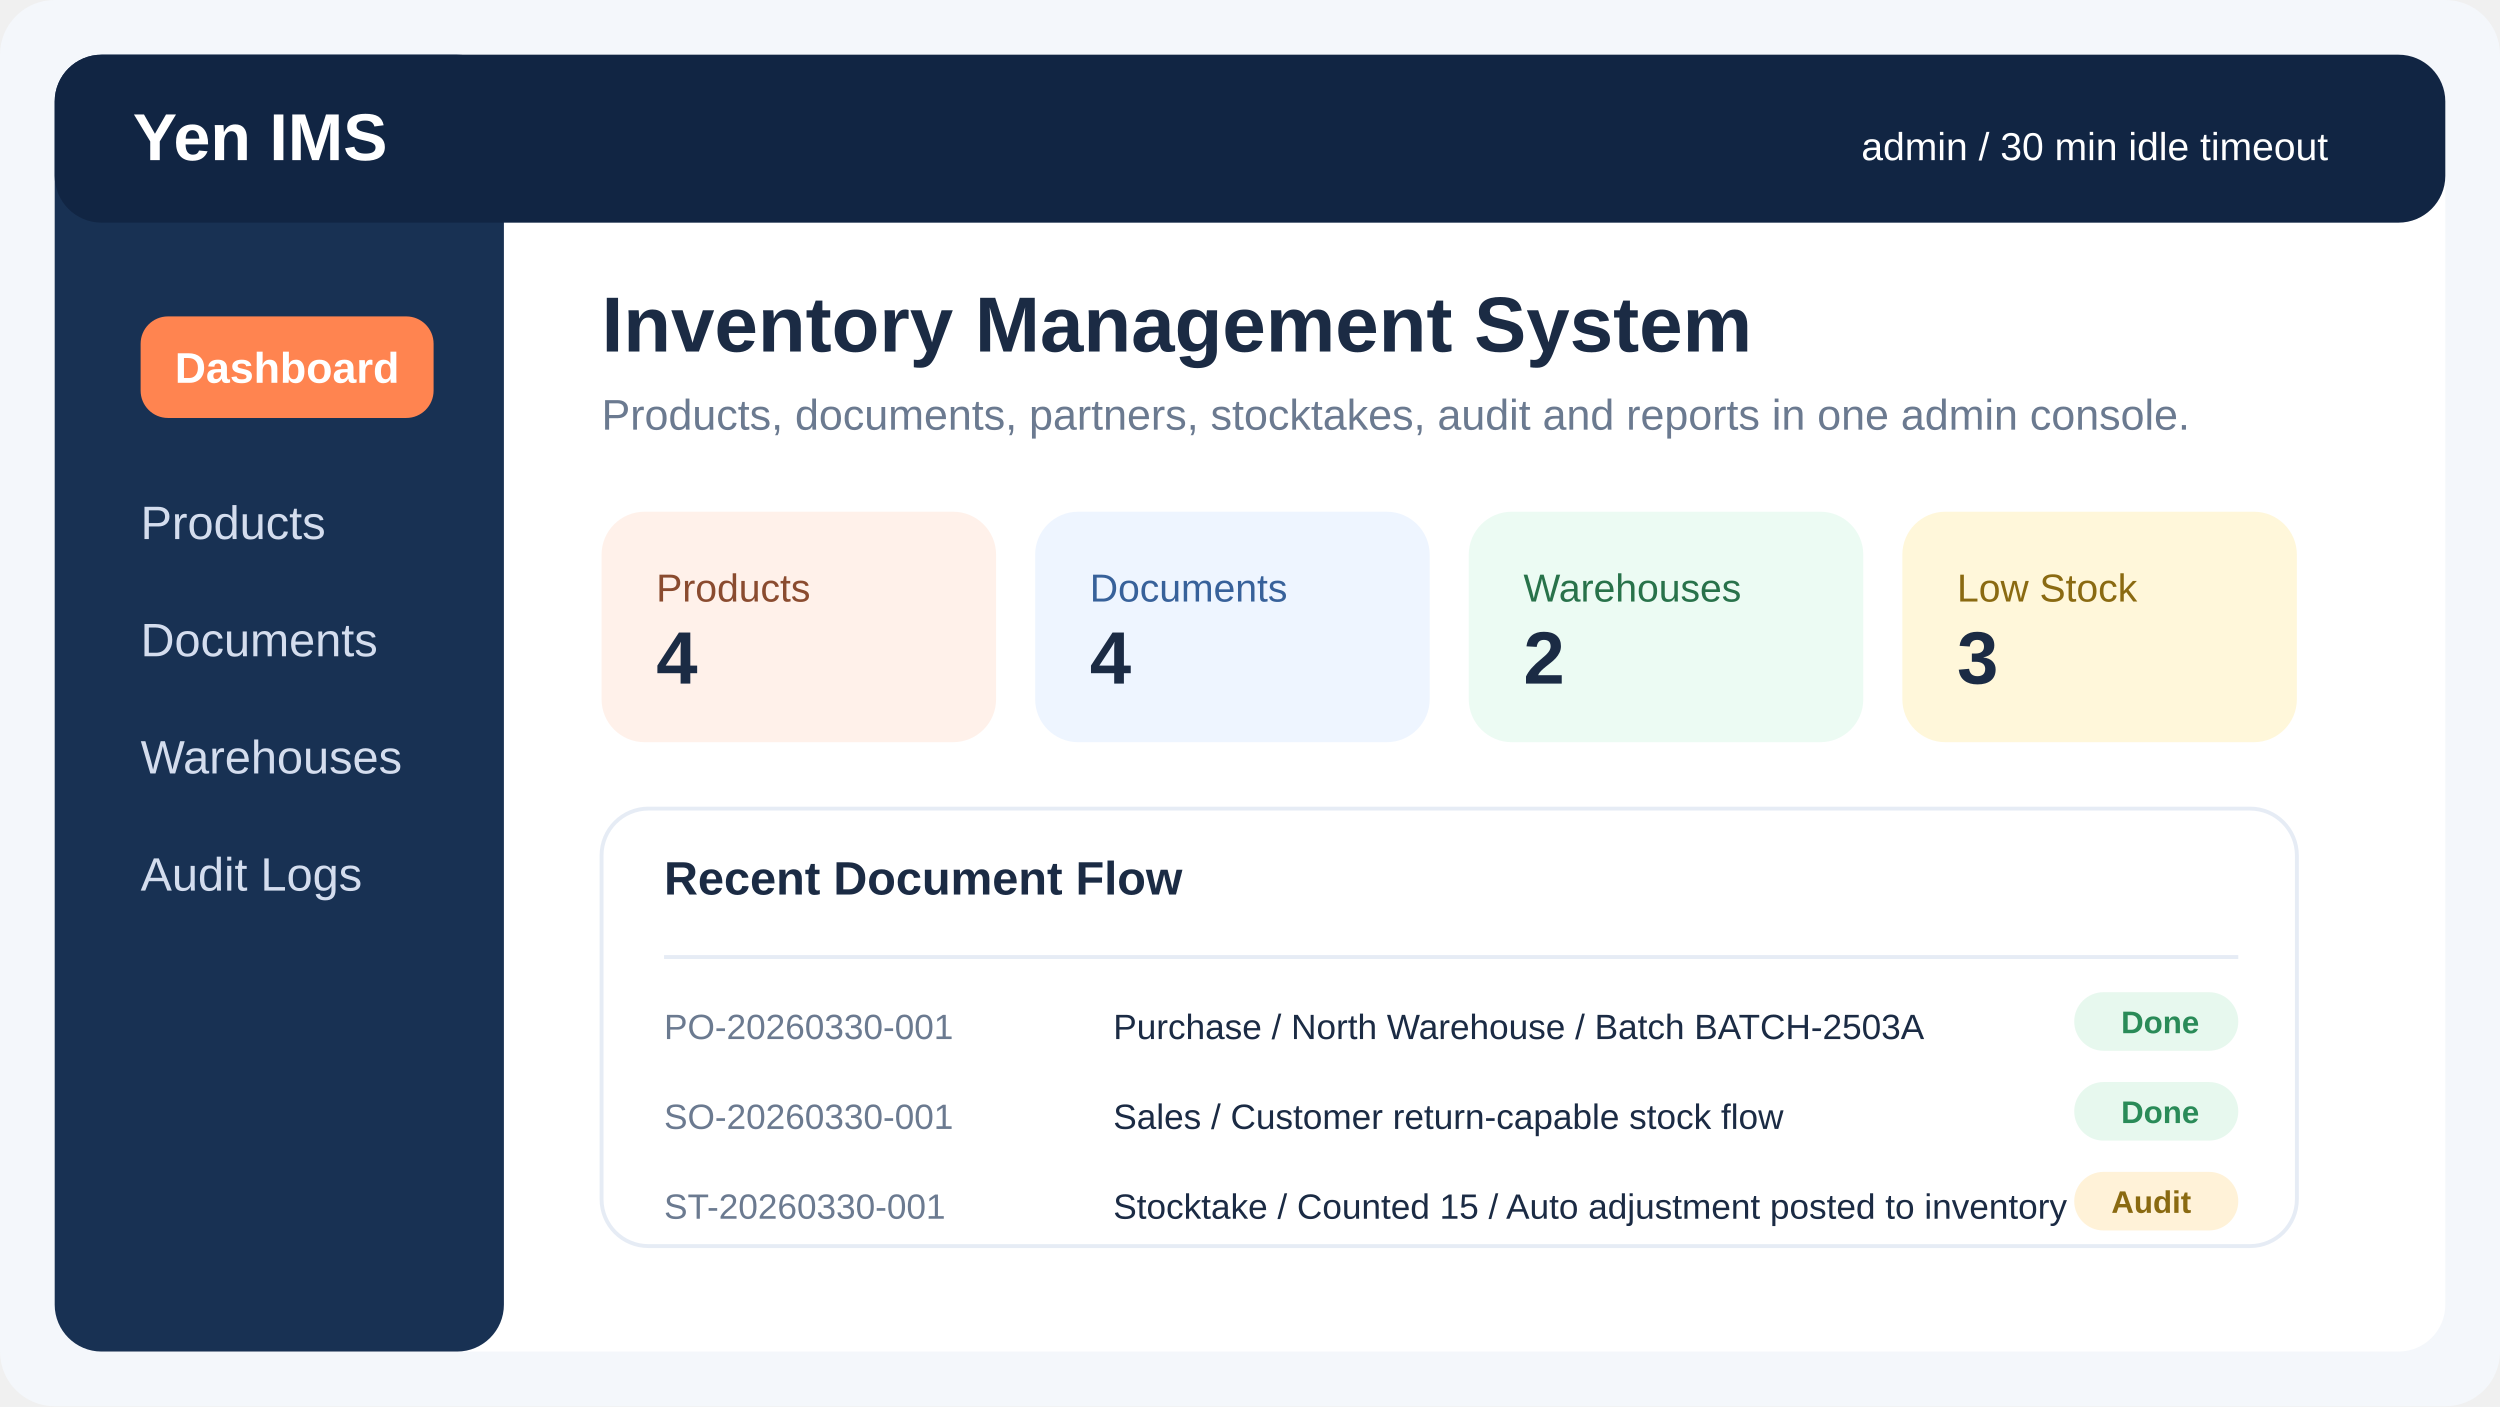
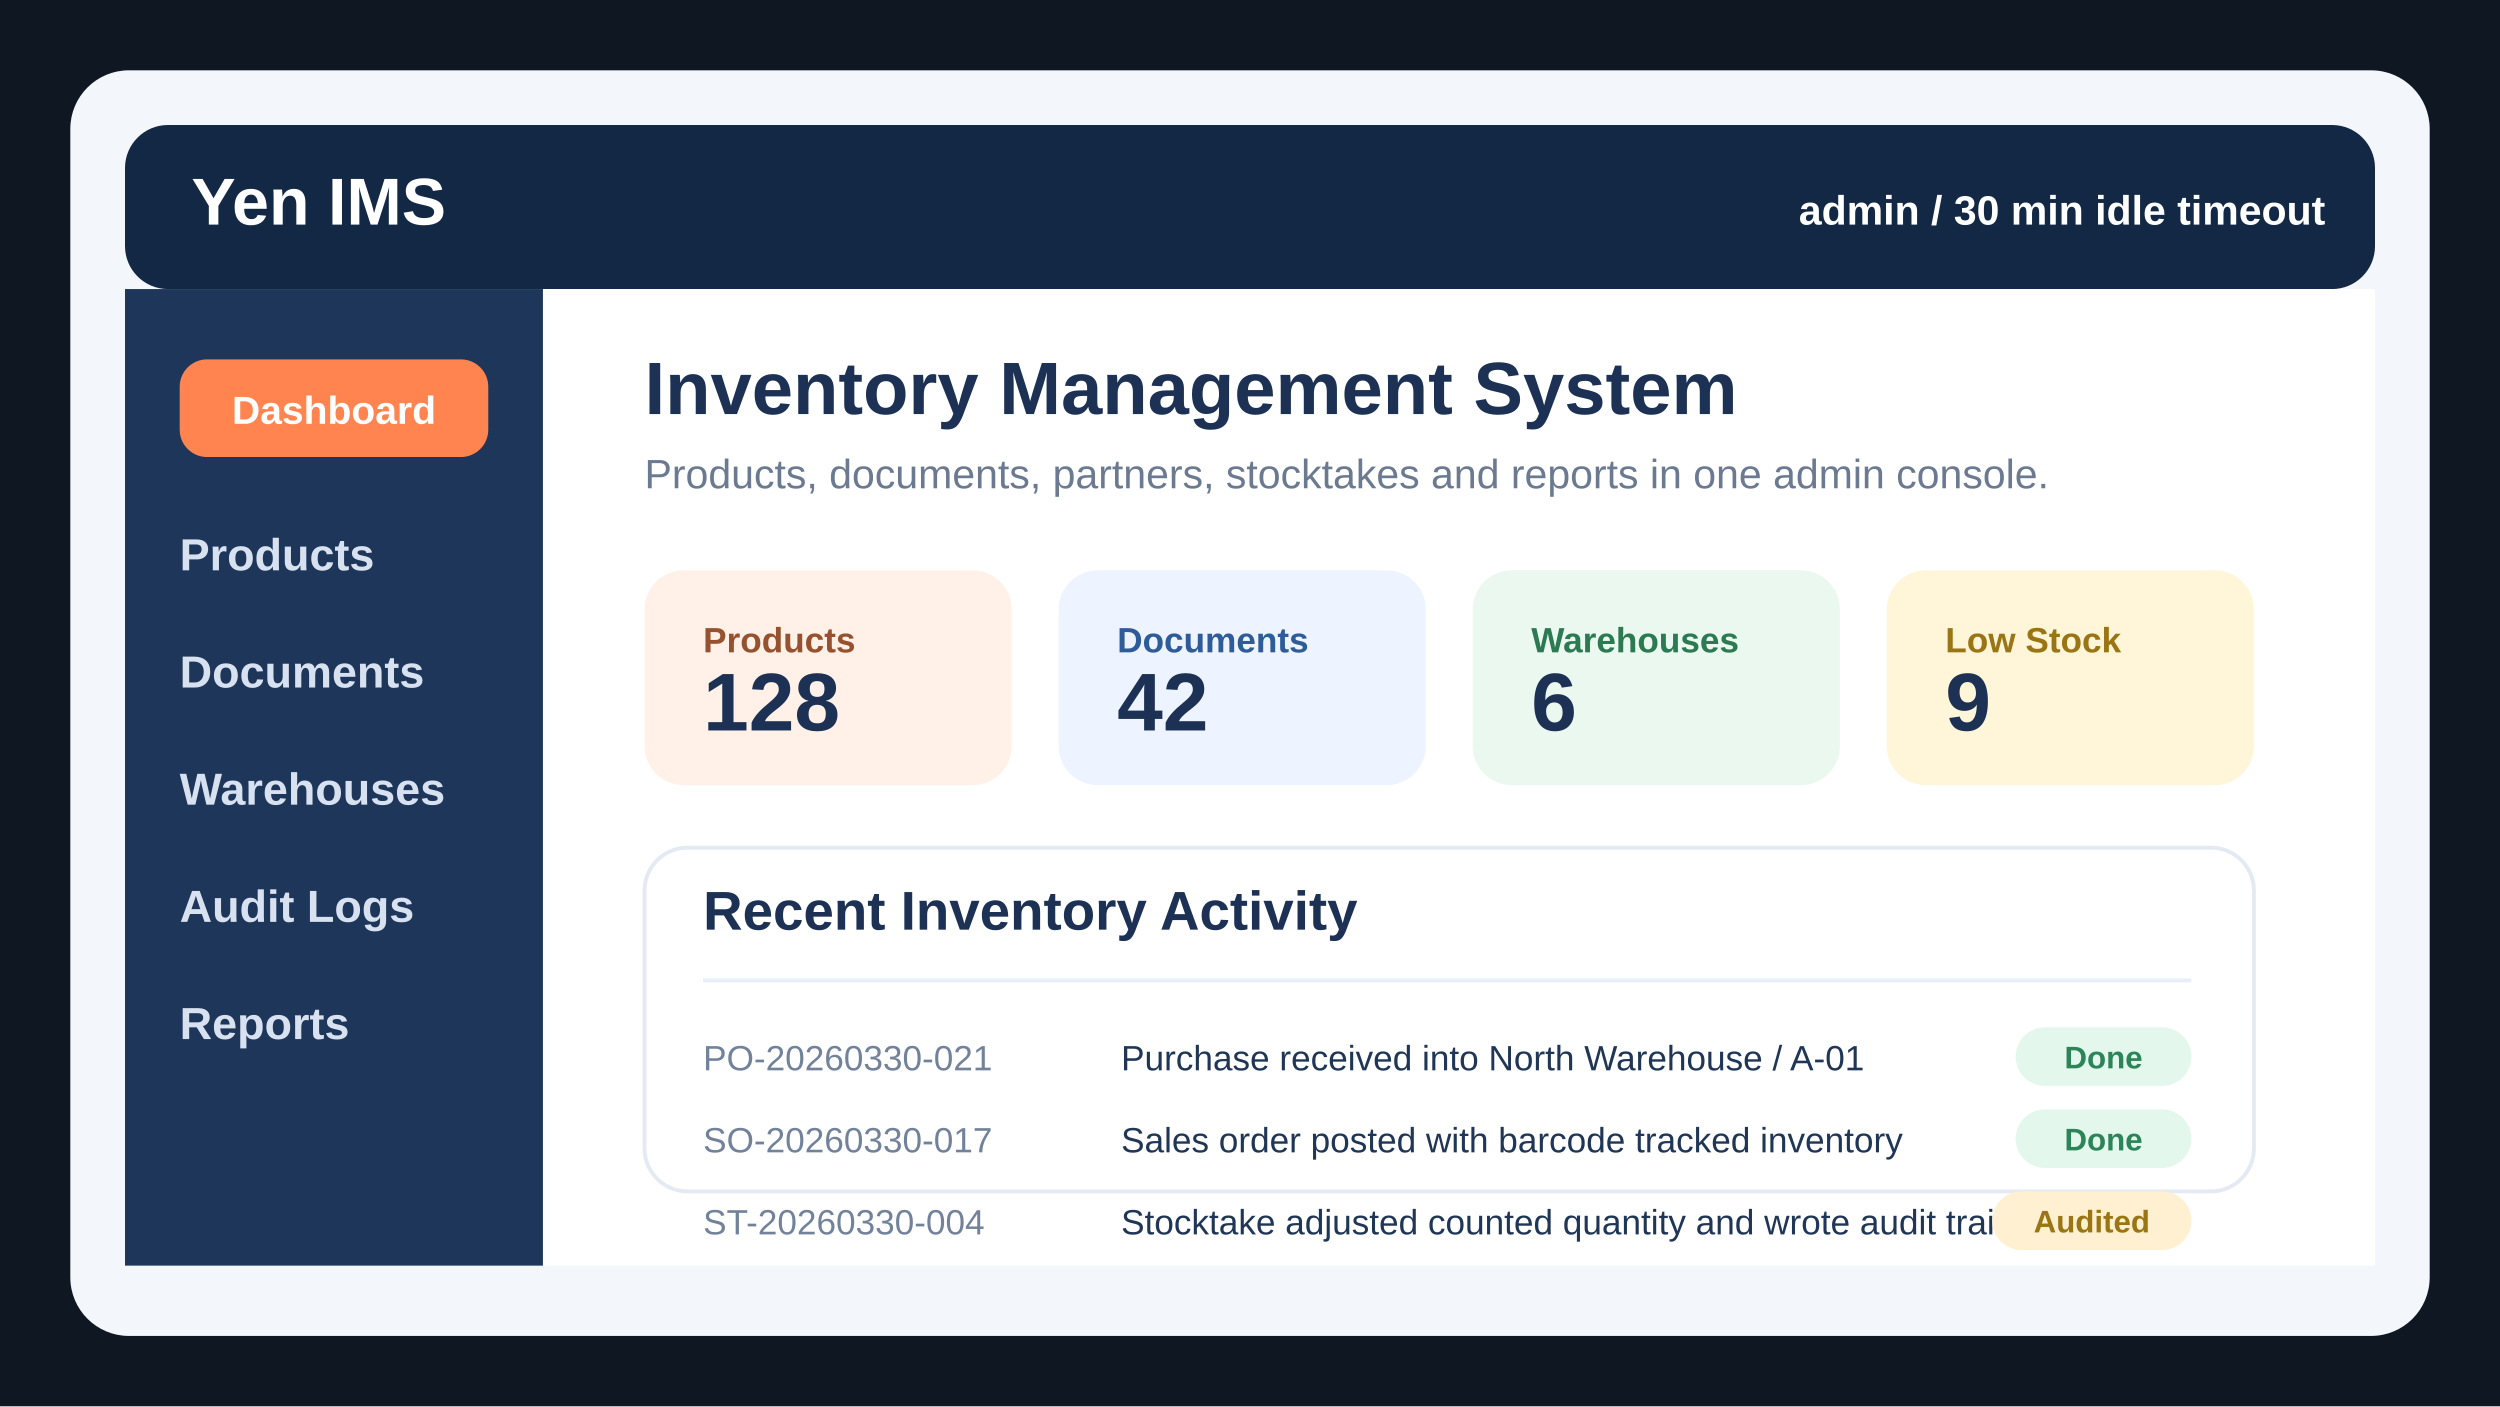
- <svg xmlns="http://www.w3.org/2000/svg" width="1280" height="720" viewBox="0 0 1280 720" fill="none">
-   <rect width="1280" height="720" rx="28" fill="#F4F7FB" />
-   <rect x="28" y="28" width="1224" height="664" rx="24" fill="#FFFFFF" />
-   <rect x="28" y="28" width="230" height="664" rx="24" fill="#183153" />
-   <rect x="28" y="28" width="1224" height="86" rx="24" fill="#112543" />
-   <text x="68" y="82" fill="#FFFFFF" font-size="34" font-family="Arial, Helvetica, sans-serif" font-weight="700">Yen IMS</text>
-   <rect x="72" y="162" width="150" height="52" rx="14" fill="#FF8450" />
-   <text x="147" y="196" text-anchor="middle" fill="#FFFFFF" font-size="22" font-family="Arial, Helvetica, sans-serif" font-weight="700">Dashboard</text>
-   <text x="72" y="276" fill="#D4DDEE" font-size="24" font-family="Arial, Helvetica, sans-serif">Products</text>
-   <text x="72" y="336" fill="#D4DDEE" font-size="24" font-family="Arial, Helvetica, sans-serif">Documents</text>
-   <text x="72" y="396" fill="#D4DDEE" font-size="24" font-family="Arial, Helvetica, sans-serif">Warehouses</text>
-   <text x="72" y="456" fill="#D4DDEE" font-size="24" font-family="Arial, Helvetica, sans-serif">Audit Logs</text>
-   <text x="953" y="82" fill="#FFFFFF" font-size="20" font-family="Arial, Helvetica, sans-serif">admin / 30 min idle timeout</text>
-   <text x="308" y="180" fill="#1B2B44" font-size="40" font-family="Arial, Helvetica, sans-serif" font-weight="700">Inventory Management System</text>
-   <text x="308" y="220" fill="#6B7A90" font-size="22" font-family="Arial, Helvetica, sans-serif">Products, documents, partners, stocktakes, audit and reports in one admin console.</text>
-   <rect x="308" y="262" width="202" height="118" rx="22" fill="#FFF1EA" />
-   <rect x="530" y="262" width="202" height="118" rx="22" fill="#EEF5FF" />
-   <rect x="752" y="262" width="202" height="118" rx="22" fill="#ECFBF3" />
-   <rect x="974" y="262" width="202" height="118" rx="22" fill="#FFF7DA" />
-   <text x="336" y="308" fill="#8A4B2F" font-size="20" font-family="Arial, Helvetica, sans-serif">Products</text>
-   <text x="336" y="350" fill="#1B2B44" font-size="38" font-family="Arial, Helvetica, sans-serif" font-weight="700">4</text>
-   <text x="558" y="308" fill="#37619A" font-size="20" font-family="Arial, Helvetica, sans-serif">Documents</text>
-   <text x="558" y="350" fill="#1B2B44" font-size="38" font-family="Arial, Helvetica, sans-serif" font-weight="700">4</text>
-   <text x="780" y="308" fill="#28724A" font-size="20" font-family="Arial, Helvetica, sans-serif">Warehouses</text>
-   <text x="780" y="350" fill="#1B2B44" font-size="38" font-family="Arial, Helvetica, sans-serif" font-weight="700">2</text>
-   <text x="1002" y="308" fill="#8A6A11" font-size="20" font-family="Arial, Helvetica, sans-serif">Low Stock</text>
-   <text x="1002" y="350" fill="#1B2B44" font-size="38" font-family="Arial, Helvetica, sans-serif" font-weight="700">3</text>
-   <rect x="308" y="414" width="868" height="224" rx="24" fill="#FFFFFF" stroke="#E6ECF5" stroke-width="2" />
-   <text x="340" y="458" fill="#1B2B44" font-size="24" font-family="Arial, Helvetica, sans-serif" font-weight="700">Recent Document Flow</text>
-   <line x1="340" y1="490" x2="1146" y2="490" stroke="#E6ECF5" stroke-width="2" />
-   <text x="340" y="532" fill="#6B7A90" font-size="18" font-family="Arial, Helvetica, sans-serif">PO-20260330-001</text>
-   <text x="570" y="532" fill="#1B2B44" font-size="18" font-family="Arial, Helvetica, sans-serif">Purchase / North Warehouse / Batch BATCH-2503A</text>
-   <rect x="1062" y="508" width="84" height="30" rx="15" fill="#E7F8EE" />
-   <text x="1086" y="529" fill="#2A8B58" font-size="16" font-family="Arial, Helvetica, sans-serif" font-weight="700">Done</text>
-   <text x="340" y="578" fill="#6B7A90" font-size="18" font-family="Arial, Helvetica, sans-serif">SO-20260330-001</text>
-   <text x="570" y="578" fill="#1B2B44" font-size="18" font-family="Arial, Helvetica, sans-serif">Sales / Customer return-capable stock flow</text>
-   <rect x="1062" y="554" width="84" height="30" rx="15" fill="#E7F8EE" />
-   <text x="1086" y="575" fill="#2A8B58" font-size="16" font-family="Arial, Helvetica, sans-serif" font-weight="700">Done</text>
-   <text x="340" y="624" fill="#6B7A90" font-size="18" font-family="Arial, Helvetica, sans-serif">ST-20260330-001</text>
-   <text x="570" y="624" fill="#1B2B44" font-size="18" font-family="Arial, Helvetica, sans-serif">Stocktake / Counted 15 / Auto adjustment posted to inventory</text>
-   <rect x="1062" y="600" width="84" height="30" rx="15" fill="#FFF2D8" />
-   <text x="1081" y="621" fill="#8A6A11" font-size="16" font-family="Arial, Helvetica, sans-serif" font-weight="700">Audit</text>
+ <svg xmlns="http://www.w3.org/2000/svg" width="1280" height="720" viewBox="0 0 1280 720">
+   <rect width="1280" height="720" fill="#0F1722" />
+   <rect x="36" y="36" width="1208" height="648" rx="30" fill="#F3F6FB" />
+   <rect x="64" y="64" width="1152" height="84" rx="22" fill="#132844" />
+   <rect x="64" y="148" width="214" height="500" rx="0 0 22 22" fill="#1D365A" />
+   <rect x="278" y="148" width="938" height="500" rx="0 0 22 0" fill="#FFFFFF" />
+   <text x="98" y="115" fill="#FFFFFF" font-size="34" font-family="Arial, Helvetica, sans-serif" font-weight="700">Yen IMS</text>
+   <text x="921" y="115" fill="#FFFFFF" font-size="21" font-family="Arial, Helvetica, sans-serif" font-weight="700">admin / 30 min idle timeout</text>
+   <rect x="92" y="184" width="158" height="50" rx="14" fill="#FF8450" />
+   <text x="171" y="217" fill="#FFFFFF" font-size="20" text-anchor="middle" font-family="Arial, Helvetica, sans-serif" font-weight="700">Dashboard</text>
+   <text x="92" y="292" fill="#D8E1F0" font-size="23" font-family="Arial, Helvetica, sans-serif" font-weight="700">Products</text>
+   <text x="92" y="352" fill="#D8E1F0" font-size="23" font-family="Arial, Helvetica, sans-serif" font-weight="700">Documents</text>
+   <text x="92" y="412" fill="#D8E1F0" font-size="23" font-family="Arial, Helvetica, sans-serif" font-weight="700">Warehouses</text>
+   <text x="92" y="472" fill="#D8E1F0" font-size="23" font-family="Arial, Helvetica, sans-serif" font-weight="700">Audit Logs</text>
+   <text x="92" y="532" fill="#D8E1F0" font-size="23" font-family="Arial, Helvetica, sans-serif" font-weight="700">Reports</text>
+   <text x="330" y="212" fill="#1C3154" font-size="38" font-family="Arial, Helvetica, sans-serif" font-weight="700">Inventory Management System</text>
+   <text x="330" y="250" fill="#6B7A90" font-size="21" font-family="Arial, Helvetica, sans-serif">Products, documents, partners, stocktakes and reports in one admin console.</text>
+   <rect x="330" y="292" width="188" height="110" rx="20" fill="#FFF1E8" />
+   <rect x="542" y="292" width="188" height="110" rx="20" fill="#EDF3FF" />
+   <rect x="754" y="292" width="188" height="110" rx="20" fill="#EAF8F0" />
+   <rect x="966" y="292" width="188" height="110" rx="20" fill="#FFF5D9" />
+   <text x="360" y="334" fill="#96512E" font-size="18" font-family="Arial, Helvetica, sans-serif" font-weight="700">Products</text>
+   <text x="360" y="374" fill="#1C3154" font-size="42" font-family="Arial, Helvetica, sans-serif" font-weight="700">128</text>
+   <text x="572" y="334" fill="#2E5C98" font-size="18" font-family="Arial, Helvetica, sans-serif" font-weight="700">Documents</text>
+   <text x="572" y="374" fill="#1C3154" font-size="42" font-family="Arial, Helvetica, sans-serif" font-weight="700">42</text>
+   <text x="784" y="334" fill="#2B7A52" font-size="18" font-family="Arial, Helvetica, sans-serif" font-weight="700">Warehouses</text>
+   <text x="784" y="374" fill="#1C3154" font-size="42" font-family="Arial, Helvetica, sans-serif" font-weight="700">6</text>
+   <text x="996" y="334" fill="#9A7513" font-size="18" font-family="Arial, Helvetica, sans-serif" font-weight="700">Low Stock</text>
+   <text x="996" y="374" fill="#1C3154" font-size="42" font-family="Arial, Helvetica, sans-serif" font-weight="700">9</text>
+   <rect x="330" y="434" width="824" height="176" rx="22" fill="#FFFFFF" stroke="#E3EAF4" stroke-width="2" />
+   <text x="360" y="476" fill="#1C3154" font-size="28" font-family="Arial, Helvetica, sans-serif" font-weight="700">Recent Inventory Activity</text>
+   <line x1="360" y1="502" x2="1122" y2="502" stroke="#E8EEF7" stroke-width="2" />
+   <text x="360" y="548" fill="#72829A" font-size="18" font-family="Arial, Helvetica, sans-serif">PO-20260330-021</text>
+   <text x="574" y="548" fill="#203656" font-size="18" font-family="Arial, Helvetica, sans-serif">Purchase received into North Warehouse / A-01</text>
+   <rect x="1032" y="526" width="90" height="30" rx="15" fill="#E4F7EC" />
+   <text x="1077" y="547" fill="#2C8558" font-size="16" text-anchor="middle" font-family="Arial, Helvetica, sans-serif" font-weight="700">Done</text>
+   <text x="360" y="590" fill="#72829A" font-size="18" font-family="Arial, Helvetica, sans-serif">SO-20260330-017</text>
+   <text x="574" y="590" fill="#203656" font-size="18" font-family="Arial, Helvetica, sans-serif">Sales order posted with barcode tracked inventory</text>
+   <rect x="1032" y="568" width="90" height="30" rx="15" fill="#E4F7EC" />
+   <text x="1077" y="589" fill="#2C8558" font-size="16" text-anchor="middle" font-family="Arial, Helvetica, sans-serif" font-weight="700">Done</text>
+   <text x="360" y="632" fill="#72829A" font-size="18" font-family="Arial, Helvetica, sans-serif">ST-20260330-004</text>
+   <text x="574" y="632" fill="#203656" font-size="18" font-family="Arial, Helvetica, sans-serif">Stocktake adjusted counted quantity and wrote audit trail</text>
+   <rect x="1020" y="610" width="102" height="30" rx="15" fill="#FFF0D1" />
+   <text x="1071" y="631" fill="#9A7513" font-size="16" text-anchor="middle" font-family="Arial, Helvetica, sans-serif" font-weight="700">Audited</text>
</svg>
